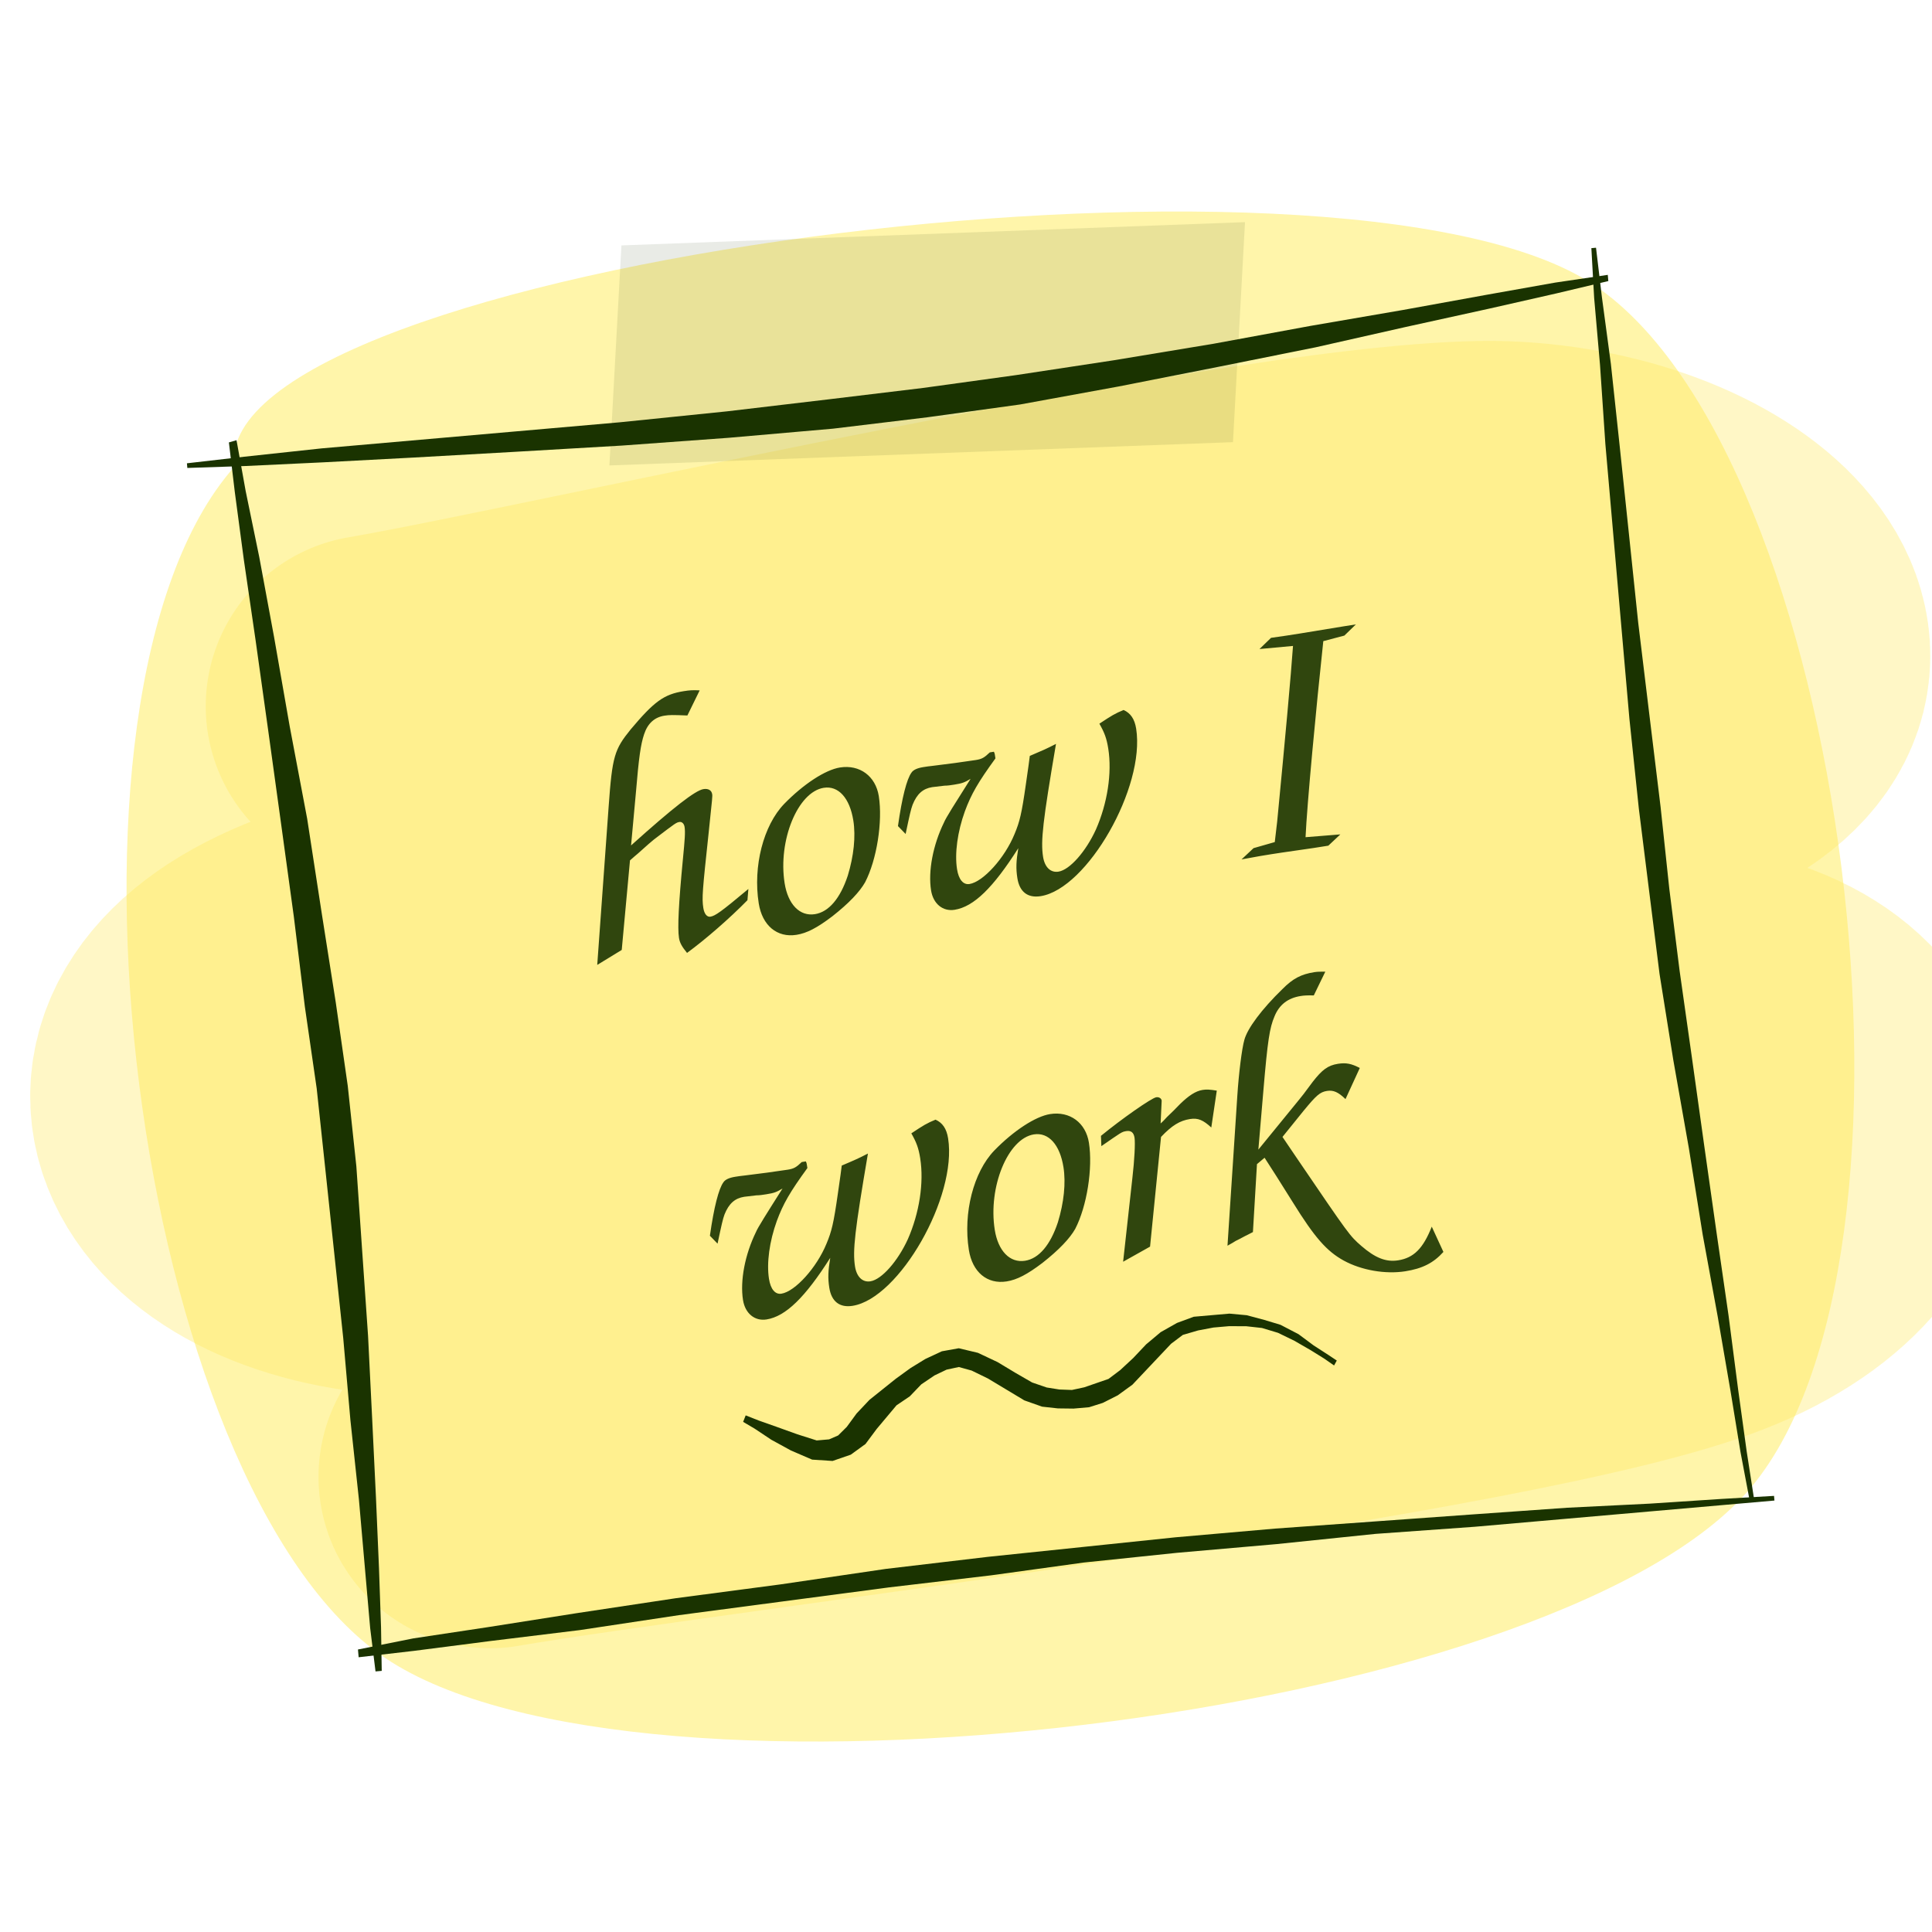
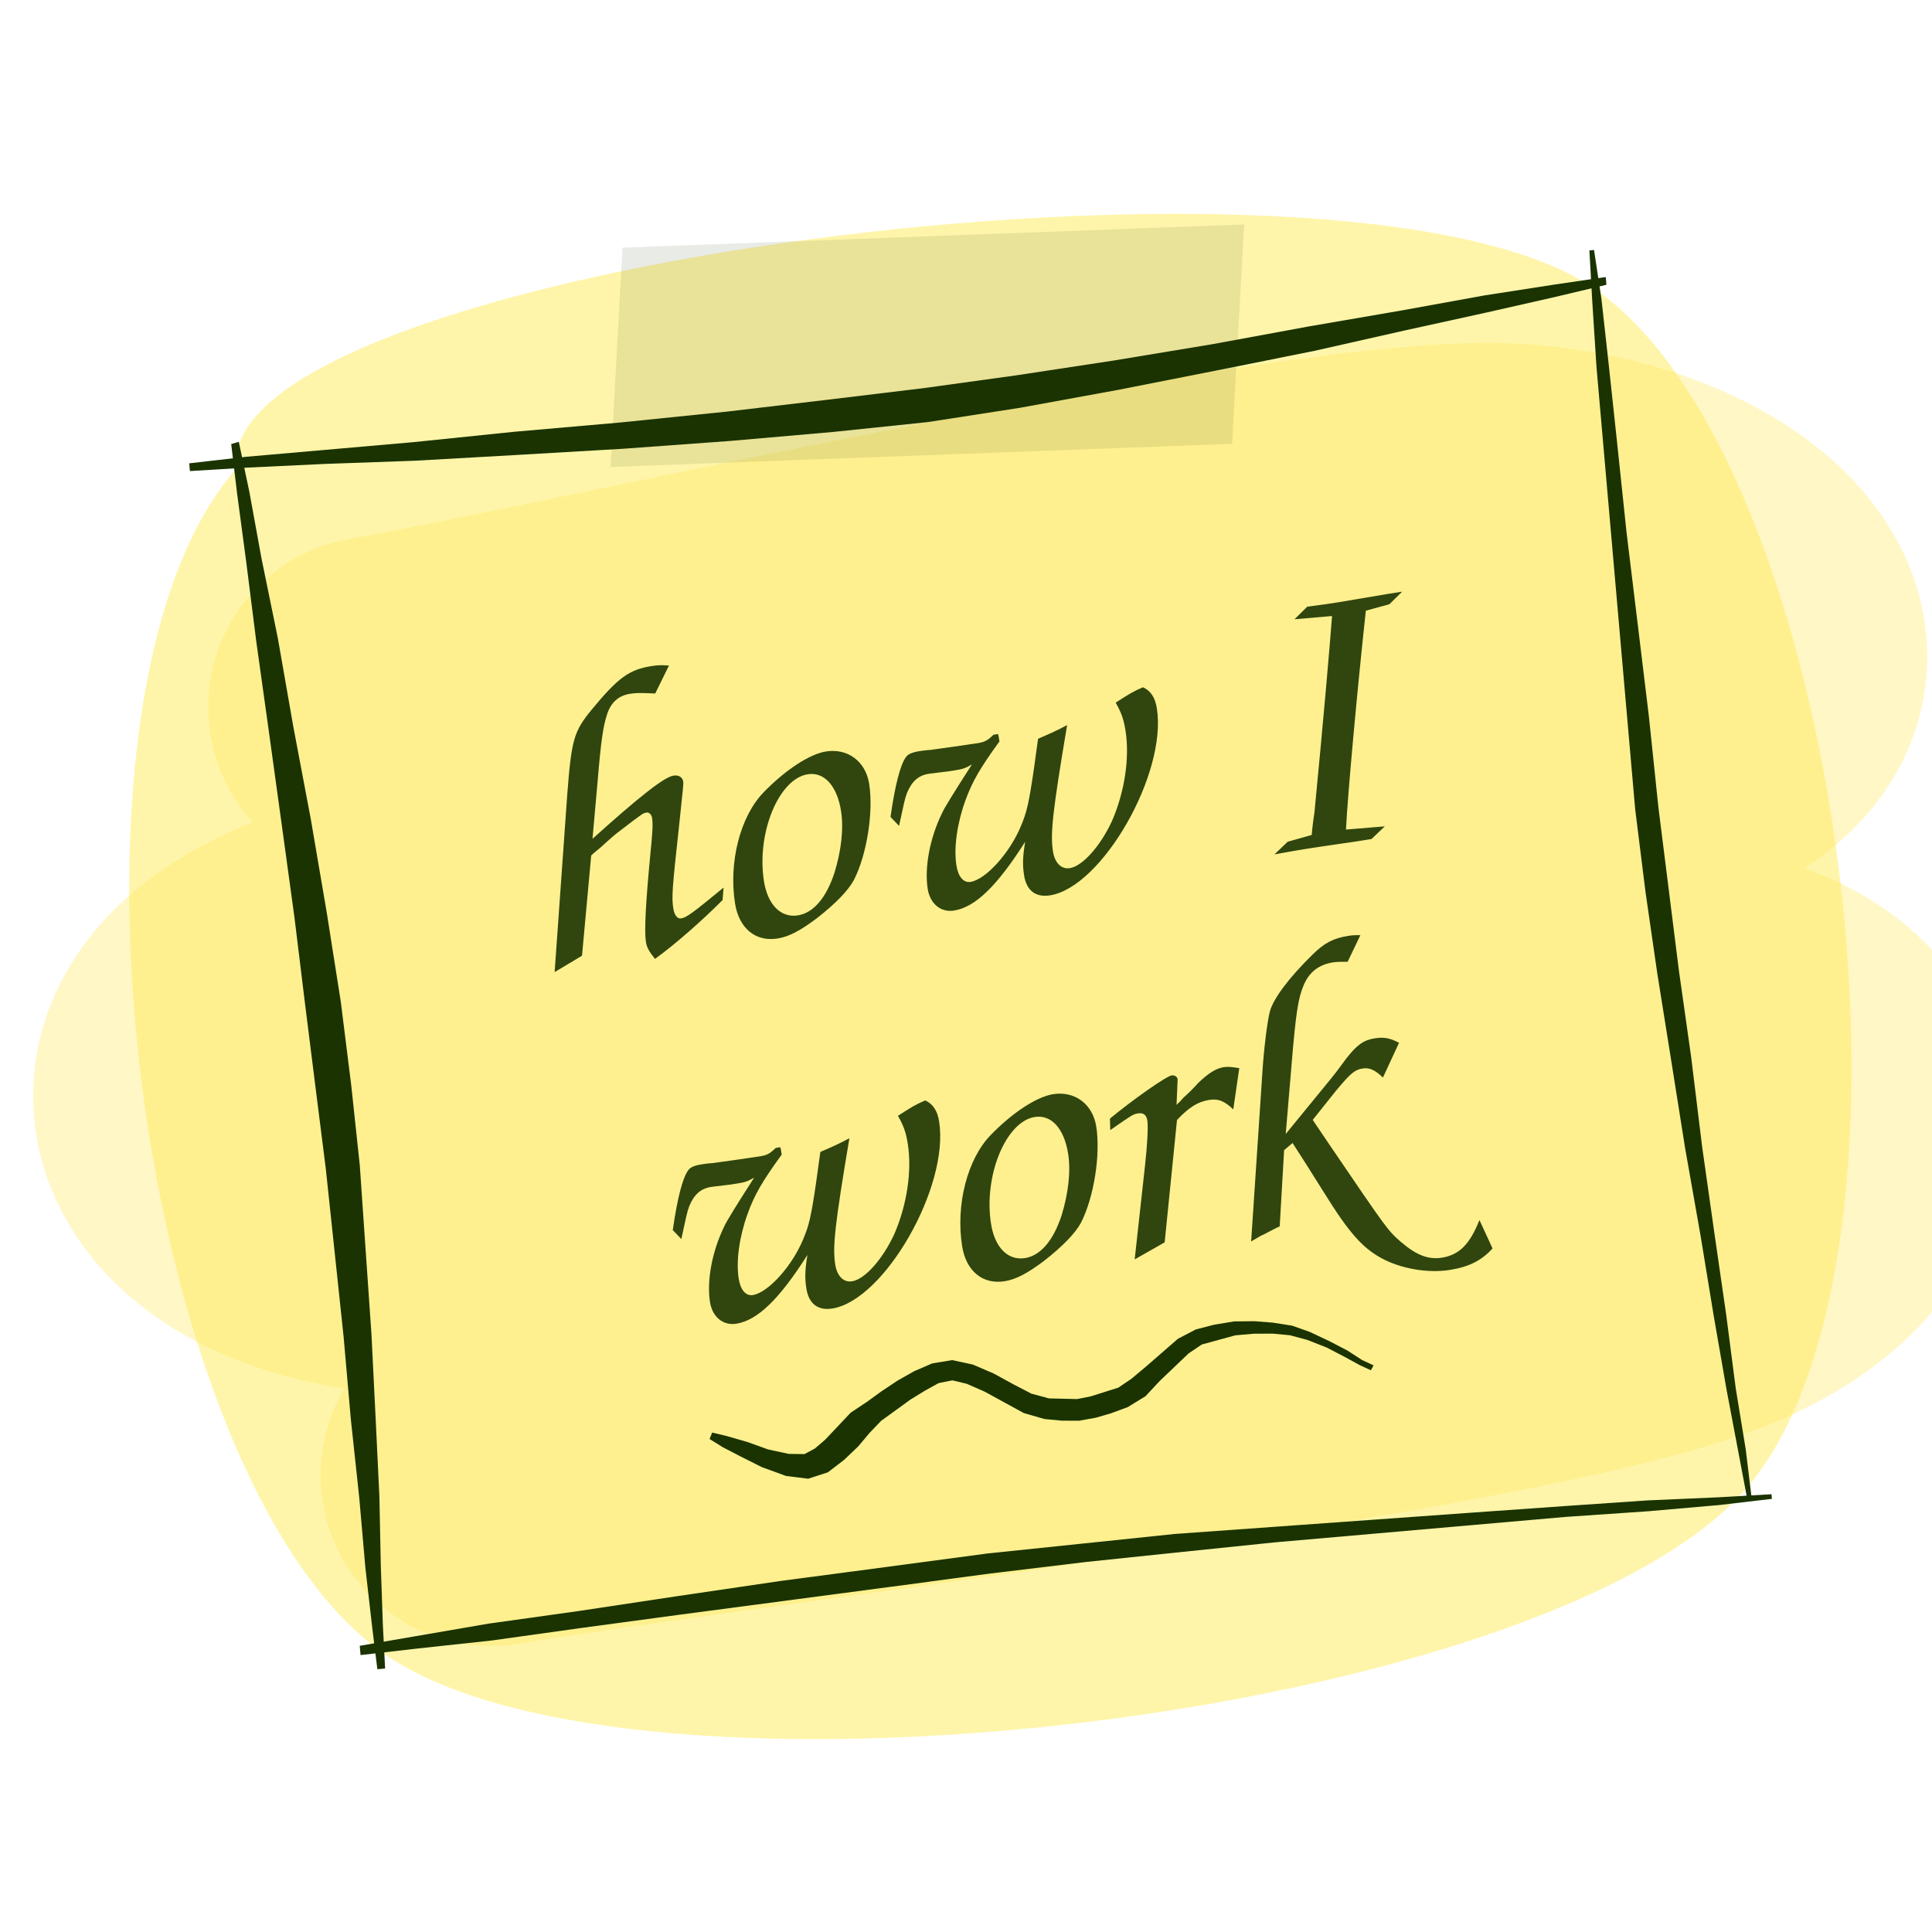
- <svg xmlns="http://www.w3.org/2000/svg" class="bm-piece-svg" viewBox="-62 -62 124 124" aria-hidden="true" focusable="false" overflow="visible">
-   <g transform="rotate(-5)">
+ <svg xmlns="http://www.w3.org/2000/svg" class="bm-piece-svg" viewBox="-51 -51 102 102" aria-hidden="true" focusable="false" overflow="visible">
+   <g transform="scale(0.82) rotate(-5)">
    <g filter="url(#bm-marker)">
      <path d="M-44.0,-36.0 C-44.5,-49.0 28.8,-52.3 44.0,-40.0 C59.2,-27.7 61.2,24.5 47.0,38.0 C32.8,51.5 -25.8,53.3 -41.0,41.0 C-56.2,28.7 -58.2,-22.5 -44.0,-36.0 Z" fill="#fff4a3" stroke="none" opacity="0.92" />
      <path d="M-36.2,-19.9 C-24.1,-20.9 23.1,-27.6 36.8,-26.0 C50.5,-24.3 59.0,-13.8 46.0,-10.0 C33.0,-6.1 -27.7,-6.7 -41.4,-2.8 C-55.1,1.1 -50.5,11.9 -36.3,13.5 C-22.0,15.1 30.5,5.2 44.1,6.9 C57.7,8.6 58.3,19.7 45.4,23.5 C32.5,27.4 -20.2,28.9 -33.3,30.0" fill="none" stroke="#ffe95c" stroke-width="22.0" stroke-linecap="round" stroke-linejoin="round" opacity="0.35" />
    </g>
    <path d="M-18,-48 L22,-46 L20,-32 L-20,-34 Z" fill="#1a3300" opacity="0.1" />
    <g filter="url(#bm-pencil)" fill="#1a3300" stroke="none">
-       <path d="M-47.0,-36.2 L-43.3,-36.0 L-38.3,-35.8 L-32.5,-35.6 L-26.0,-35.4 L-19.1,-35.2 L-12.2,-35.1 L-5.5,-35.1 L0.6,-35.3 L6.6,-35.6 L13.0,-36.2 L19.5,-36.9 L25.8,-37.6 L31.7,-38.4 L37.1,-39.1 L41.5,-39.7 L44.9,-40.2 L44.9,-40.6 L41.5,-40.4 L37.0,-40.0 L31.6,-39.5 L25.6,-39.0 L19.3,-38.4 L12.8,-37.9 L6.5,-37.5 L0.5,-37.2 L-5.6,-37.0 L-12.2,-36.8 L-19.1,-36.7 L-26.0,-36.7 L-32.5,-36.7 L-38.3,-36.7 L-43.3,-36.6 L-47.0,-36.5 Z" />
-       <path d="M44.0,-42.4 L43.9,-39.2 L43.9,-34.9 L43.8,-29.8 L43.8,-24.1 L43.8,-18.2 L43.8,-12.1 L43.9,-6.3 L44.1,-0.9 L44.3,4.4 L44.7,10.0 L45.2,15.7 L45.6,21.3 L46.1,26.6 L46.5,31.4 L46.8,35.4 L47.1,38.4 L47.4,38.4 L47.2,35.4 L47.0,31.4 L46.8,26.6 L46.5,21.3 L46.2,15.7 L45.9,9.9 L45.6,4.3 L45.4,-1.0 L45.3,-6.3 L45.1,-12.2 L44.9,-18.2 L44.8,-24.1 L44.7,-29.8 L44.6,-34.9 L44.4,-39.2 L44.3,-42.4 Z" />
-       <path d="M48.7,38.4 L45.3,38.3 L40.7,38.2 L35.4,38.0 L29.4,37.9 L23.0,37.8 L16.6,37.7 L10.2,37.7 L4.2,37.8 L-1.9,37.9 L-8.5,38.1 L-15.3,38.5 L-22.1,38.8 L-28.5,39.2 L-34.3,39.6 L-39.1,39.9 L-42.7,40.3 L-42.7,40.8 L-39.1,40.7 L-34.2,40.5 L-28.4,40.3 L-22.0,39.9 L-15.2,39.6 L-8.4,39.3 L-1.8,39.1 L4.2,38.8 L10.2,38.7 L16.6,38.7 L23.0,38.6 L29.4,38.7 L35.4,38.7 L40.7,38.7 L45.3,38.7 L48.7,38.7 Z" />
-       <path d="M-41.3,41.8 L-41.1,39.0 L-40.9,35.2 L-40.7,30.7 L-40.5,25.6 L-40.3,20.3 L-40.2,14.8 L-40.1,9.4 L-40.2,4.2 L-40.5,-1.2 L-40.9,-7.0 L-41.3,-13.1 L-41.9,-19.1 L-42.4,-24.9 L-42.9,-30.1 L-43.4,-34.4 L-43.7,-37.7 L-44.2,-37.6 L-44.1,-34.4 L-43.9,-30.0 L-43.6,-24.8 L-43.3,-19.0 L-43.0,-13.0 L-42.7,-6.9 L-42.5,-1.1 L-42.2,4.2 L-42.1,9.4 L-42.0,14.8 L-41.9,20.3 L-41.9,25.6 L-41.8,30.7 L-41.8,35.2 L-41.8,39.0 L-41.7,41.8 Z" />
-       <text x="0.0" y="-4.0" transform="rotate(-4.0 0.0 -4.0)" font-family="Caveat, 'Segoe Print', 'Bradley Hand', cursive" font-weight="600" font-size="24" text-anchor="middle" stroke="none" opacity="0.9">how I</text>
-       <text x="2.0" y="20.0" transform="rotate(-4.0 2.0 20.0)" font-family="Caveat, 'Segoe Print', 'Bradley Hand', cursive" font-weight="600" font-size="24" text-anchor="middle" stroke="none" opacity="0.9">work</text>
-       <path d="M-16.8,27.9 L-16.1,28.4 L-15.1,29.2 L-13.9,30.0 L-12.6,30.7 L-11.3,30.9 L-10.1,30.6 L-9.1,30.0 L-8.3,29.1 L-7.6,28.4 L-6.9,27.7 L-6.0,27.2 L-5.2,26.5 L-4.3,26.0 L-3.5,25.7 L-2.7,25.6 L-1.9,25.9 L-0.9,26.5 L0.2,27.3 L1.3,28.1 L2.4,28.6 L3.4,28.8 L4.4,28.9 L5.4,28.9 L6.3,28.7 L7.3,28.3 L8.3,27.7 L9.2,26.9 L10.1,26.1 L11.0,25.3 L11.8,24.8 L12.8,24.6 L13.8,24.5 L14.8,24.5 L15.9,24.6 L16.9,24.8 L17.9,25.2 L18.9,25.8 L19.9,26.5 L20.7,27.1 L21.3,27.6 L21.5,27.3 L21.0,26.9 L20.1,26.2 L19.2,25.4 L18.1,24.7 L17.1,24.3 L16.0,23.9 L14.9,23.7 L13.8,23.7 L12.6,23.7 L11.5,24.0 L10.4,24.5 L9.4,25.2 L8.5,26.0 L7.6,26.7 L6.8,27.2 L6.0,27.4 L5.2,27.6 L4.4,27.7 L3.6,27.6 L2.8,27.4 L1.9,27.0 L0.9,26.3 L-0.2,25.5 L-1.4,24.8 L-2.6,24.4 L-3.7,24.5 L-4.8,24.9 L-5.8,25.4 L-6.8,26.0 L-7.7,26.6 L-8.6,27.2 L-9.5,28.0 L-10.2,28.8 L-10.8,29.3 L-11.4,29.5 L-12.2,29.5 L-13.4,29.0 L-14.7,28.4 L-15.8,27.9 L-16.6,27.5 Z" />
+       <path d="M-47.0,-36.1 L-43.3,-36.0 L-38.3,-35.8 L-32.5,-35.5 L-26.0,-35.3 L-19.1,-35.1 L-12.2,-35.0 L-5.5,-35.0 L0.6,-35.1 L6.6,-35.5 L13.0,-36.1 L19.5,-36.8 L25.8,-37.5 L31.7,-38.3 L37.1,-39.0 L41.5,-39.6 L44.9,-40.1 L44.9,-40.6 L41.5,-40.4 L37.0,-40.1 L31.6,-39.6 L25.6,-39.1 L19.3,-38.5 L12.8,-38.0 L6.5,-37.6 L0.5,-37.3 L-5.6,-37.1 L-12.2,-36.9 L-19.1,-36.8 L-26.0,-36.8 L-32.5,-36.7 L-38.3,-36.7 L-43.3,-36.7 L-47.0,-36.6 Z" />
+       <path d="M44.0,-42.4 L43.9,-39.2 L43.8,-34.9 L43.8,-29.8 L43.8,-24.1 L43.8,-18.2 L43.8,-12.1 L43.8,-6.3 L44.0,-0.9 L44.3,4.4 L44.7,10.0 L45.1,15.7 L45.6,21.4 L46.0,26.7 L46.4,31.4 L46.8,35.4 L47.1,38.4 L47.4,38.4 L47.3,35.4 L47.0,31.4 L46.8,26.6 L46.5,21.3 L46.2,15.7 L46.0,9.9 L45.7,4.3 L45.5,-1.0 L45.3,-6.3 L45.2,-12.2 L45.0,-18.2 L44.8,-24.1 L44.7,-29.8 L44.6,-34.9 L44.5,-39.2 L44.3,-42.4 Z" />
+       <path d="M48.7,38.4 L45.3,38.3 L40.7,38.1 L35.4,38.0 L29.4,37.9 L23.0,37.8 L16.6,37.7 L10.2,37.6 L4.2,37.7 L-1.9,37.8 L-8.5,38.1 L-15.3,38.4 L-22.1,38.8 L-28.5,39.2 L-34.3,39.5 L-39.1,39.9 L-42.7,40.2 L-42.7,40.8 L-39.1,40.7 L-34.2,40.6 L-28.4,40.3 L-22.0,40.0 L-15.2,39.7 L-8.4,39.4 L-1.8,39.1 L4.3,38.9 L10.2,38.8 L16.6,38.7 L23.0,38.7 L29.4,38.7 L35.4,38.7 L40.7,38.8 L45.3,38.8 L48.7,38.7 Z" />
+       <path d="M-41.2,41.8 L-41.1,39.0 L-40.9,35.2 L-40.6,30.7 L-40.4,25.6 L-40.2,20.3 L-40.1,14.8 L-40.0,9.4 L-40.1,4.2 L-40.3,-1.2 L-40.7,-7.0 L-41.2,-13.1 L-41.8,-19.1 L-42.3,-24.9 L-42.9,-30.1 L-43.3,-34.4 L-43.7,-37.7 L-44.2,-37.6 L-44.1,-34.4 L-43.9,-30.0 L-43.7,-24.8 L-43.4,-19.0 L-43.1,-13.0 L-42.8,-6.9 L-42.6,-1.1 L-42.4,4.2 L-42.2,9.4 L-42.1,14.8 L-42.0,20.3 L-42.0,25.6 L-41.9,30.7 L-41.9,35.2 L-41.8,39.0 L-41.7,41.8 Z" />
+       <text x="0.0" y="-4.0" transform="rotate(-4.0 0.0 -4.0)" font-family="Caveat, 'Segoe Print', 'Bradley Hand', cursive" font-weight="600" font-size="26.9" text-anchor="middle" stroke="none" opacity="0.9">how I</text>
+       <text x="2.0" y="20.0" transform="rotate(-4.0 2.0 20.0)" font-family="Caveat, 'Segoe Print', 'Bradley Hand', cursive" font-weight="600" font-size="26.9" text-anchor="middle" stroke="none" opacity="0.9">work</text>
+       <path d="M-19.1,28.9 L-18.3,29.5 L-17.2,30.2 L-15.9,31.0 L-14.4,31.7 L-13.0,32.0 L-11.7,31.7 L-10.6,31.0 L-9.6,30.2 L-8.8,29.4 L-8.0,28.7 L-7.0,28.1 L-6.0,27.5 L-5.0,27.0 L-4.1,26.6 L-3.2,26.5 L-2.3,26.8 L-1.2,27.4 L0.0,28.2 L1.2,29.0 L2.5,29.5 L3.6,29.7 L4.7,29.8 L5.8,29.7 L6.8,29.5 L7.9,29.2 L9.1,28.6 L10.1,27.7 L11.1,26.9 L12.1,26.1 L13.0,25.6 L14.1,25.4 L15.2,25.2 L16.4,25.2 L17.6,25.3 L18.7,25.5 L19.8,25.9 L21.0,26.5 L22.1,27.2 L23.0,27.8 L23.7,28.2 L23.9,27.9 L23.2,27.5 L22.3,26.8 L21.2,26.1 L20.0,25.4 L18.9,24.9 L17.7,24.6 L16.5,24.4 L15.2,24.3 L13.9,24.4 L12.7,24.6 L11.5,25.1 L10.4,25.9 L9.3,26.7 L8.3,27.4 L7.4,27.9 L6.5,28.1 L5.6,28.3 L4.7,28.4 L3.8,28.3 L2.9,28.2 L1.8,27.8 L0.7,27.1 L-0.5,26.3 L-1.8,25.6 L-3.1,25.2 L-4.4,25.3 L-5.6,25.7 L-6.7,26.2 L-7.8,26.8 L-8.8,27.4 L-9.9,28.0 L-10.8,28.8 L-11.7,29.6 L-12.4,30.1 L-13.1,30.4 L-14.1,30.3 L-15.4,29.9 L-16.7,29.3 L-18.0,28.8 L-18.9,28.5 Z" />
    </g>
  </g>
</svg>
